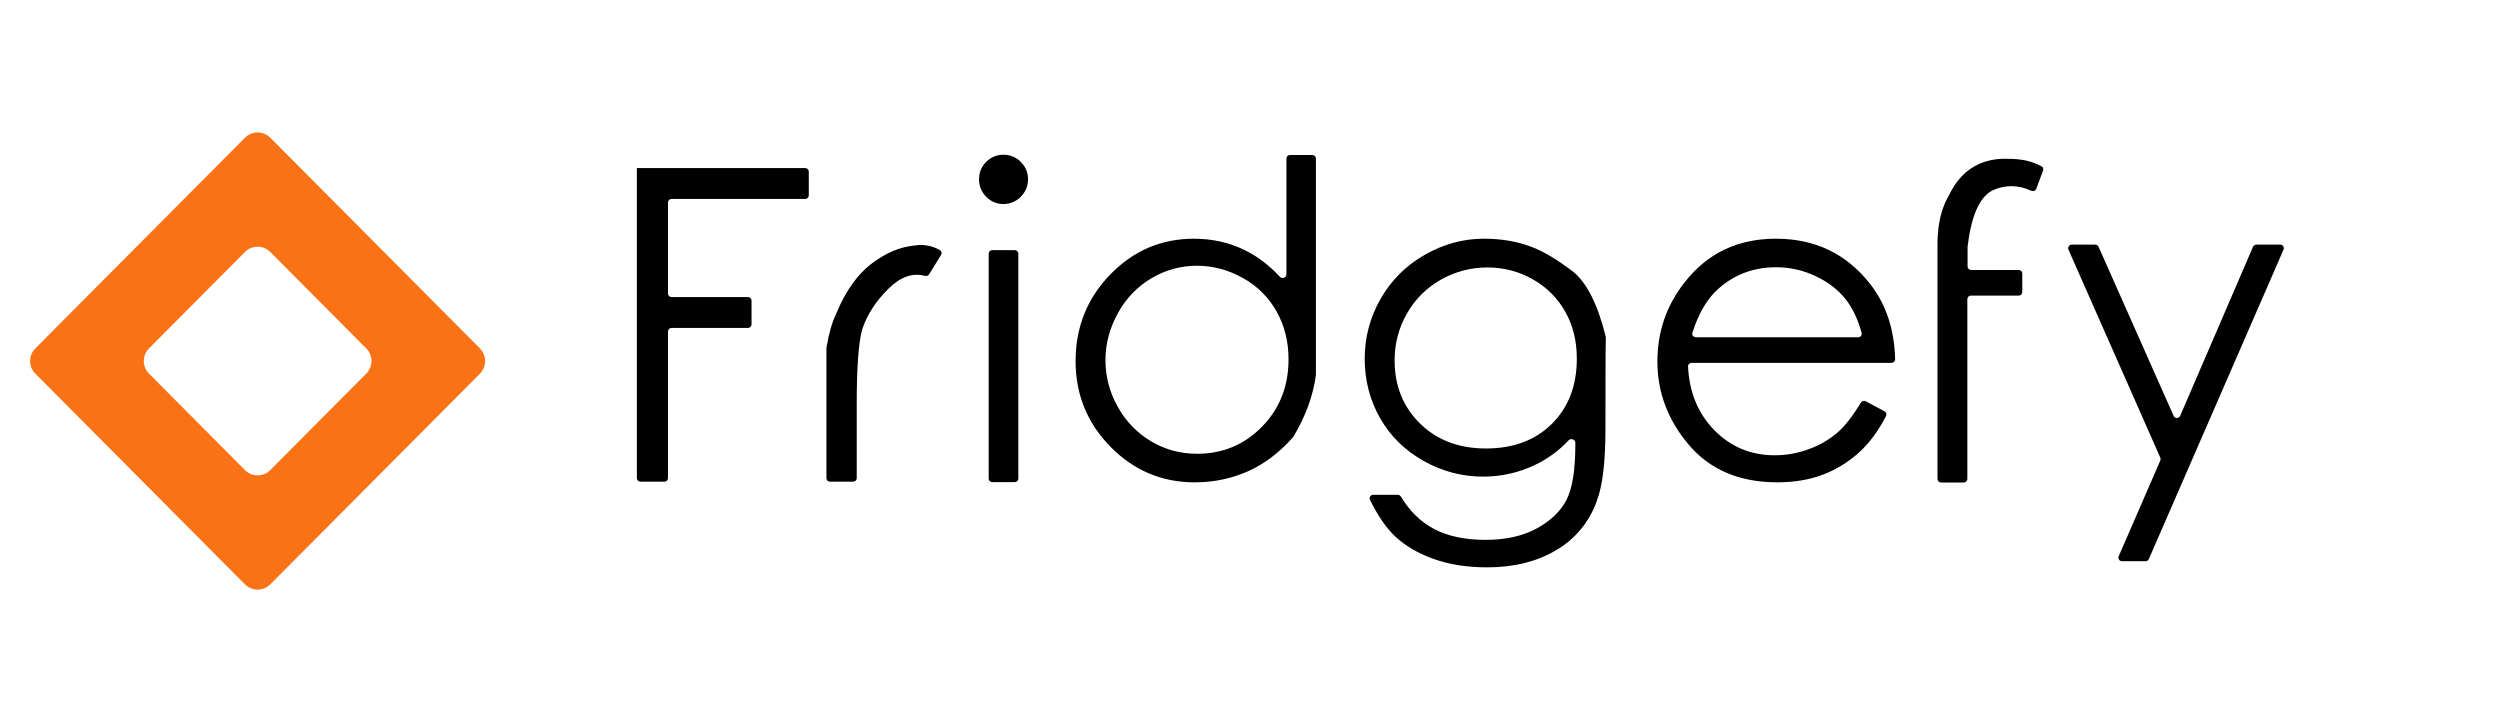
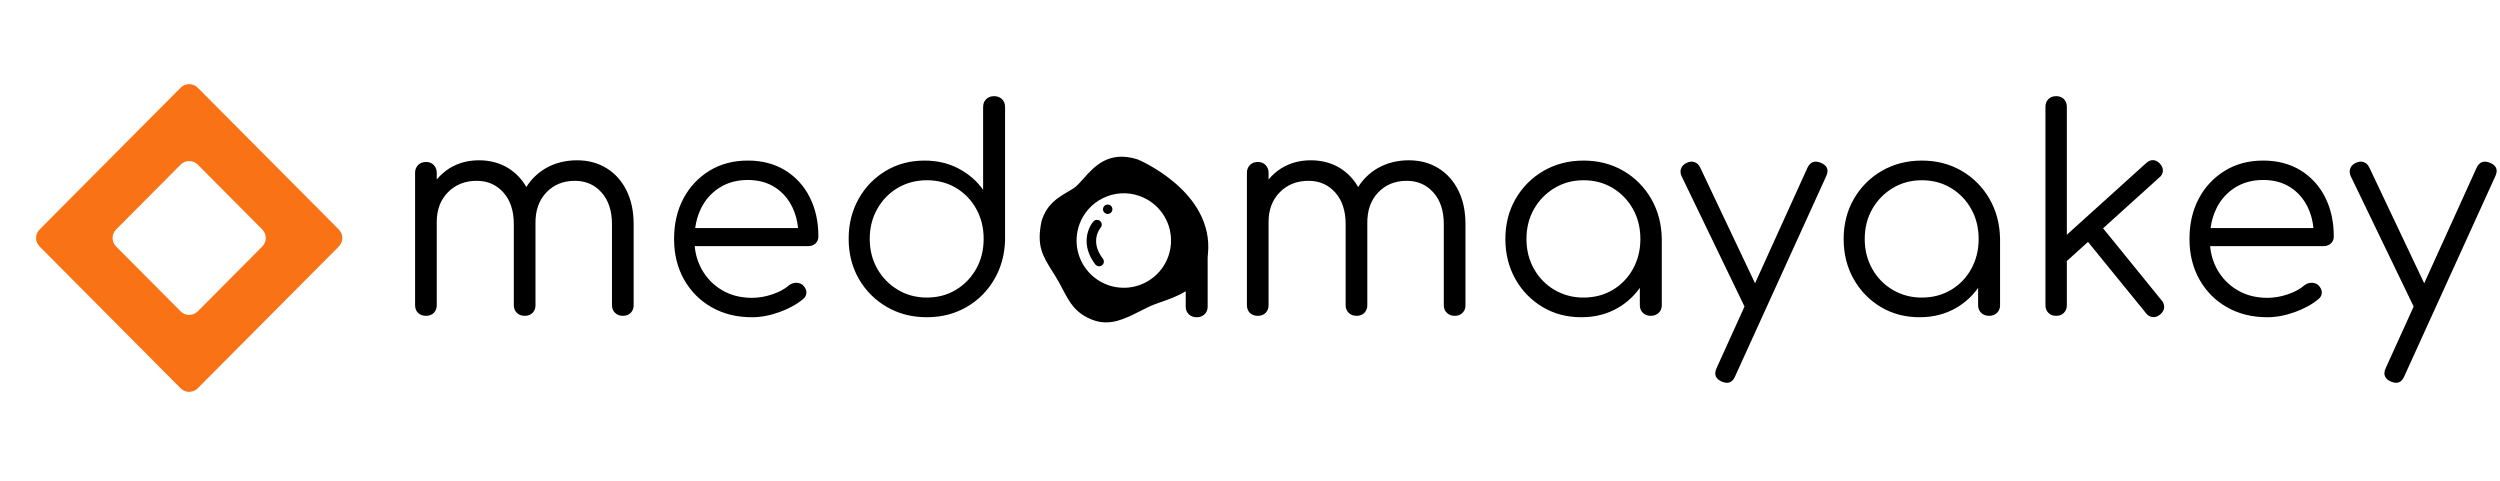
- <svg xmlns="http://www.w3.org/2000/svg" width="140" height="40" fill="none">
-   <path d="M49.037 14.599c-.927.631-1.665 1.627-2.216 2.985-.233.486-.414 1.116-.539 1.89a.198.198 0 0 0-.002.032v7.269c0 .11.09.2.2.2h1.297a.2.2 0 0 0 .2-.2V22.58c0-2.021.103-3.4.306-4.133.275-.83.772-1.595 1.49-2.298.668-.653 1.341-.886 2.019-.701a.215.215 0 0 0 .241-.09l.667-1.083a.194.194 0 0 0-.072-.274 2.203 2.203 0 0 0-1.128-.283c-.847.067-1.536.248-2.463.88ZM112.164 8.89c-1.383.048-2.388.727-3.017 2.037-.408.68-.624 1.548-.648 2.606V26.82c0 .11.09.2.2.2h1.273a.2.2 0 0 0 .2-.2V16.753a.2.2 0 0 1 .2-.2h2.676a.2.2 0 0 0 .2-.2V15.32a.2.2 0 0 0-.2-.2h-2.664a.2.2 0 0 1-.2-.2v-1.103c.205-1.713.66-2.76 1.366-3.139.72-.339 1.451-.338 2.197.003a.21.21 0 0 0 .287-.115c.146-.405.272-.74.376-1.009a.193.193 0 0 0-.084-.242c-.774-.42-1.475-.424-2.162-.424ZM126.352 13.7a.2.2 0 0 0-.183.12l-4.079 9.466a.2.2 0 0 1-.367.002l-4.204-9.47a.2.2 0 0 0-.183-.119h-1.319a.2.2 0 0 0-.183.281l5.143 11.647a.2.2 0 0 1 .001.16l-2.33 5.361a.2.2 0 0 0 .183.28h1.321a.2.2 0 0 0 .183-.12l7.543-17.329a.2.2 0 0 0-.183-.28h-1.343ZM88.112 15.227c-.912-.695-1.7-1.165-2.368-1.41-.793-.3-1.677-.45-2.651-.45-1.155 0-2.259.302-3.312.906a6.534 6.534 0 0 0-2.468 2.463 6.654 6.654 0 0 0-.889 3.358c0 1.2.285 2.303.854 3.31.569 1.006 1.378 1.806 2.427 2.398a6.71 6.71 0 0 0 3.352.889 6.66 6.66 0 0 0 2.87-.64 6.198 6.198 0 0 0 1.914-1.392c.13-.14.378-.052.378.139v.08c0 1.437-.165 2.476-.495 3.116-.33.64-.886 1.172-1.668 1.598-.78.427-1.737.64-2.868.64-1.155 0-2.12-.206-2.893-.616-.743-.395-1.358-.997-1.845-1.807a.204.204 0 0 0-.174-.1H76.9a.196.196 0 0 0-.179.282c.428.88.895 1.56 1.4 2.04.558.528 1.276.951 2.157 1.267.879.316 1.877.474 2.992.474 1.509 0 2.803-.322 3.883-.966a5.157 5.157 0 0 0 2.269-2.754c.322-.844.483-2.179.483-4.003 0-3.093.007-4.804.022-5.133 0-.02-.001-.04-.006-.06-.44-1.784-1.043-2.994-1.809-3.63Zm-1.2 8.502c-.927.925-2.161 1.386-3.7 1.386-1.51 0-2.739-.466-3.689-1.397-.95-.931-1.425-2.112-1.425-3.541 0-.94.23-1.812.69-2.617a4.98 4.98 0 0 1 1.897-1.895 5.214 5.214 0 0 1 2.621-.687c.911 0 1.758.223 2.54.669a4.707 4.707 0 0 1 1.814 1.818c.43.765.642 1.638.642 2.617 0 1.508-.464 2.723-1.39 3.647ZM104.717 15.89c-1.321-1.682-3.076-2.523-5.267-2.523-2.145 0-3.854.821-5.126 2.464-1.006 1.287-1.51 2.755-1.51 4.405 0 1.745.594 3.31 1.78 4.696 1.187 1.385 2.832 2.078 4.938 2.078.951 0 1.803-.144 2.556-.432a6.355 6.355 0 0 0 2.039-1.26c.566-.518 1.063-1.19 1.492-2.02a.197.197 0 0 0-.083-.263l-1.052-.565a.203.203 0 0 0-.268.073c-.472.769-.913 1.33-1.32 1.684a5.146 5.146 0 0 1-1.586.919c-.62.232-1.261.35-1.92.35-1.36 0-2.503-.484-3.43-1.452-.884-.924-1.362-2.096-1.43-3.52a.196.196 0 0 1 .197-.204h11.202c.111 0 .2-.09.198-.201-.041-1.68-.512-3.09-1.41-4.23Zm-.466 2.75a.196.196 0 0 1-.191.246h-9.096a.196.196 0 0 1-.188-.253c.335-1.067.808-1.878 1.42-2.435.912-.821 2-1.232 3.264-1.232.77 0 1.505.164 2.204.492.699.328 1.262.758 1.685 1.29.384.483.686 1.114.902 1.891ZM56.828 14.006h-1.262a.2.2 0 0 0-.2.2v12.592c0 .11.09.2.2.2h1.261a.2.2 0 0 0 .2-.2V14.206a.2.2 0 0 0-.2-.2ZM35.665 9.412v17.362c0 .11.09.2.2.2h1.343a.2.2 0 0 0 .2-.2v-8.21c0-.11.09-.2.2-.2h4.278a.2.2 0 0 0 .2-.2v-1.328a.2.2 0 0 0-.2-.2h-4.278a.2.2 0 0 1-.2-.2V11.34c0-.11.09-.2.2-.2h7.484a.2.2 0 0 0 .2-.2V9.61a.2.2 0 0 0-.2-.2h-9.427ZM72.04 15.362c0 .188-.24.276-.368.138-.602-.65-1.261-1.15-1.976-1.499-.864-.422-1.81-.633-2.84-.633-1.822 0-3.382.667-4.678 2.001-1.297 1.334-1.945 2.953-1.945 4.856 0 1.87.653 3.469 1.957 4.796 1.304 1.326 2.875 1.99 4.713 1.99 1.052 0 2.04-.204 2.964-.61.923-.406 1.773-1.048 2.551-1.924.707-1.185 1.131-2.35 1.273-3.494V8.877c0-.11-.09-.198-.2-.198h-1.25a.2.2 0 0 0-.2.2v6.483Zm-1.367 8.533c-.99 1.01-2.2 1.516-3.629 1.516-.935 0-1.793-.23-2.575-.693a5.099 5.099 0 0 1-1.867-1.924 5.254 5.254 0 0 1-.696-2.63c0-.916.234-1.794.702-2.635a5.055 5.055 0 0 1 1.885-1.954 4.925 4.925 0 0 1 2.527-.693c.913 0 1.776.231 2.593.693a4.814 4.814 0 0 1 1.885 1.883c.44.794.66 1.68.66 2.659 0 1.509-.495 2.768-1.485 3.778ZM56.191 8.665c-.377 0-.699.135-.966.403-.267.269-.4.592-.4.972 0 .379.133.704.4.976.268.273.59.41.966.41.377 0 .703-.137.973-.41.27-.272.406-.598.406-.976 0-.38-.135-.703-.406-.972a1.335 1.335 0 0 0-.973-.403Z" fill="#000" />
-   <path d="M15.136 7.712a1 1 0 0 0-1.418 0L1.977 19.513a1 1 0 0 0 0 1.41l11.741 11.801a1 1 0 0 0 1.418 0l11.742-11.8a1 1 0 0 0 0-1.41L15.136 7.711Zm0 18.613a1 1 0 0 1-1.418 0l-5.374-5.402a1 1 0 0 1 0-1.41l5.374-5.402a1 1 0 0 1 1.418 0l5.374 5.402a1 1 0 0 1 0 1.41l-5.374 5.402Z" fill="#F97316" />
+ <svg xmlns="http://www.w3.org/2000/svg" width="208" height="40" viewBox="0 0 208 40" fill="none">
+   <path d="M16.45 7.295C16.263 7.107 16.009 7.001 15.744 7C15.479 6.999 15.224 7.104 15.036 7.291L15.032 7.295L3.291 19.096C3.105 19.283 3 19.537 3 19.801C3 20.065 3.105 20.318 3.291 20.506L15.032 32.308C15.219 32.496 15.473 32.602 15.738 32.602C16.003 32.603 16.258 32.498 16.446 32.311L16.45 32.308L28.192 20.507C28.378 20.32 28.483 20.066 28.483 19.802C28.483 19.538 28.378 19.285 28.192 19.098L16.45 7.295ZM16.45 25.908C16.357 26.001 16.247 26.075 16.126 26.126C16.005 26.176 15.875 26.203 15.743 26.203C15.612 26.203 15.482 26.177 15.361 26.127C15.239 26.077 15.129 26.004 15.036 25.911L15.032 25.908L9.658 20.506C9.472 20.318 9.367 20.065 9.367 19.801C9.367 19.537 9.472 19.283 9.658 19.096L15.032 13.694C15.124 13.601 15.234 13.527 15.356 13.476C15.477 13.425 15.607 13.399 15.738 13.399C15.87 13.399 16 13.424 16.121 13.475C16.242 13.524 16.353 13.598 16.446 13.691L16.45 13.694L21.824 19.096C22.01 19.283 22.115 19.537 22.115 19.801C22.115 20.065 22.01 20.318 21.824 20.506L16.45 25.908Z" fill="#F97316" />
+   <path fill-rule="evenodd" clip-rule="evenodd" d="M99.212 26.337C99.325 26.379 99.444 26.398 99.564 26.394C99.684 26.398 99.804 26.379 99.916 26.337C100.029 26.295 100.132 26.231 100.22 26.149C100.392 25.984 100.477 25.77 100.477 25.505V21.416C100.487 21.329 100.495 21.241 100.5 21.149C101.029 15.911 94.67 13.269 94.67 13.269C92.257 12.489 91.051 13.844 90.144 14.862C89.84 15.204 89.569 15.508 89.298 15.681C89.141 15.779 88.985 15.872 88.832 15.963C87.929 16.501 87.109 16.989 86.659 18.382C86.224 20.479 86.724 21.266 87.675 22.764L87.767 22.909C88.019 23.308 88.221 23.693 88.412 24.058C88.984 25.152 89.461 26.066 90.926 26.621C92.352 27.16 93.616 26.516 94.827 25.9C95.274 25.672 95.713 25.448 96.15 25.289C96.287 25.239 96.43 25.189 96.578 25.137C97.236 24.907 97.985 24.644 98.652 24.232V25.505C98.647 25.624 98.668 25.743 98.712 25.854C98.756 25.965 98.823 26.066 98.909 26.149C98.997 26.231 99.1 26.295 99.212 26.337ZM50.461 13.991C51.171 14.427 51.725 15.044 52.123 15.84C52.52 16.635 52.719 17.571 52.719 18.648V25.388C52.724 25.506 52.705 25.625 52.663 25.735C52.621 25.846 52.556 25.947 52.474 26.032C52.31 26.196 52.096 26.277 51.83 26.277C51.565 26.277 51.346 26.196 51.174 26.032C51.002 25.867 50.916 25.653 50.916 25.388V18.648C50.916 17.54 50.627 16.662 50.05 16.015C49.474 15.368 48.733 15.044 47.828 15.044C46.861 15.044 46.07 15.368 45.453 16.015C44.836 16.662 44.536 17.525 44.552 18.601H44.55L44.552 18.648V25.388C44.557 25.506 44.538 25.625 44.496 25.735C44.453 25.846 44.389 25.947 44.306 26.032C44.141 26.196 43.927 26.277 43.662 26.277C43.396 26.277 43.177 26.196 43.006 26.032C42.834 25.867 42.749 25.653 42.749 25.388V18.648C42.749 17.54 42.46 16.662 41.883 16.015C41.306 15.368 40.564 15.044 39.66 15.044C38.693 15.044 37.897 15.36 37.273 15.992C36.649 16.624 36.337 17.447 36.337 18.461V25.388C36.342 25.506 36.322 25.625 36.28 25.735C36.238 25.846 36.174 25.947 36.091 26.032C35.927 26.196 35.713 26.277 35.448 26.277C35.167 26.277 34.946 26.196 34.781 26.032C34.617 25.867 34.535 25.653 34.535 25.388V14.389C34.531 14.269 34.55 14.149 34.592 14.037C34.634 13.924 34.698 13.821 34.781 13.733C34.944 13.562 35.167 13.476 35.448 13.476C35.567 13.472 35.686 13.492 35.797 13.536C35.908 13.581 36.008 13.648 36.091 13.733C36.173 13.821 36.237 13.924 36.279 14.037C36.322 14.149 36.341 14.269 36.337 14.389V14.933C36.644 14.564 37.007 14.246 37.413 13.991C38.131 13.555 38.943 13.336 39.847 13.336C40.768 13.336 41.584 13.555 42.293 13.991C42.916 14.381 43.431 14.921 43.791 15.561C44.195 14.912 44.754 14.372 45.417 13.991C46.182 13.555 47.048 13.336 48.016 13.336C48.935 13.336 49.751 13.555 50.461 13.991ZM65.317 14.166C66.196 14.703 66.906 15.478 67.364 16.401C67.848 17.354 68.09 18.437 68.09 19.655C68.095 19.766 68.077 19.876 68.037 19.979C67.996 20.082 67.935 20.176 67.856 20.253C67.69 20.405 67.471 20.485 67.246 20.476H57.801C57.859 21.157 58.059 21.819 58.39 22.418C58.802 23.149 59.368 23.727 60.085 24.148C60.802 24.57 61.63 24.78 62.566 24.78C63.127 24.78 63.693 24.682 64.262 24.488C64.831 24.293 65.289 24.047 65.631 23.75C65.796 23.613 66.002 23.535 66.216 23.528C66.419 23.516 66.619 23.578 66.778 23.704C66.981 23.892 67.086 24.093 67.094 24.312C67.098 24.421 67.075 24.528 67.029 24.626C66.982 24.724 66.913 24.809 66.826 24.874C66.31 25.311 65.656 25.674 64.859 25.962C64.064 26.251 63.299 26.395 62.566 26.395C61.302 26.395 60.182 26.118 59.208 25.564C58.233 25.011 57.469 24.241 56.914 23.258C56.361 22.275 56.083 21.153 56.083 19.889C56.083 18.609 56.346 17.481 56.867 16.507C57.368 15.557 58.116 14.76 59.033 14.201C59.953 13.64 61.015 13.359 62.216 13.359C63.4 13.359 64.434 13.628 65.317 14.166ZM62.216 14.974C61.327 14.974 60.546 15.184 59.876 15.606C59.204 16.029 58.665 16.633 58.321 17.349C58.073 17.862 57.911 18.411 57.84 18.976H66.398C66.337 18.358 66.186 17.787 65.937 17.267C65.594 16.55 65.106 15.988 64.474 15.582C63.842 15.177 63.09 14.974 62.216 14.974ZM73.79 25.541C74.773 26.11 75.88 26.394 77.114 26.394C78.331 26.394 79.427 26.113 80.404 25.554C81.367 25.004 82.166 24.208 82.721 23.248C83.291 22.273 83.591 21.177 83.622 19.96V8.914C83.622 8.633 83.535 8.411 83.364 8.247C83.191 8.083 82.974 8.001 82.708 8.001C82.442 8.001 82.224 8.083 82.053 8.247C81.881 8.411 81.795 8.633 81.795 8.914V15.794C81.28 15.062 80.602 14.472 79.759 14.027C78.917 13.582 77.972 13.36 76.928 13.36C75.725 13.36 74.649 13.646 73.698 14.214C72.752 14.777 71.973 15.581 71.439 16.543C70.885 17.526 70.608 18.634 70.608 19.866C70.608 21.114 70.892 22.23 71.462 23.212C72.017 24.182 72.821 24.986 73.79 25.541ZM79.535 24.112C78.826 24.542 78.017 24.757 77.114 24.757C76.224 24.757 75.419 24.542 74.702 24.112C73.985 23.683 73.415 23.102 72.994 22.369C72.574 21.635 72.362 20.801 72.362 19.865C72.362 18.944 72.574 18.114 72.994 17.372C73.415 16.632 73.984 16.05 74.702 15.629C75.421 15.208 76.223 14.997 77.114 14.997C78.017 14.997 78.826 15.208 79.535 15.629C80.242 16.049 80.824 16.651 81.219 17.372C81.633 18.114 81.84 18.944 81.84 19.865C81.84 20.801 81.633 21.635 81.219 22.369C80.806 23.102 80.245 23.683 79.535 24.112ZM119.669 13.991C120.379 14.427 120.933 15.044 121.331 15.84C121.728 16.635 121.927 17.571 121.927 18.648V25.388C121.932 25.506 121.913 25.625 121.871 25.735C121.828 25.846 121.764 25.947 121.682 26.032C121.518 26.196 121.304 26.277 121.038 26.277C120.772 26.277 120.554 26.196 120.382 26.032C120.21 25.867 120.124 25.653 120.124 25.388V18.648C120.124 17.54 119.835 16.662 119.258 16.015C118.681 15.368 117.941 15.044 117.036 15.044C116.069 15.044 115.278 15.368 114.661 16.015C114.044 16.662 113.744 17.525 113.76 18.601H113.758L113.76 18.648V25.388C113.765 25.506 113.746 25.625 113.703 25.735C113.661 25.846 113.597 25.947 113.514 26.032C113.349 26.196 113.135 26.277 112.87 26.277C112.604 26.277 112.385 26.196 112.214 26.032C112.042 25.867 111.957 25.653 111.957 25.388V18.648C111.957 17.54 111.668 16.662 111.091 16.015C110.514 15.368 109.772 15.044 108.868 15.044C107.901 15.044 107.104 15.36 106.481 15.992C105.857 16.624 105.545 17.447 105.545 18.461V25.388C105.55 25.506 105.53 25.625 105.488 25.735C105.446 25.846 105.382 25.947 105.299 26.032C105.135 26.196 104.921 26.277 104.655 26.277C104.375 26.277 104.153 26.196 103.988 26.032C103.825 25.867 103.743 25.653 103.743 25.388V14.389C103.738 14.269 103.758 14.149 103.8 14.037C103.842 13.924 103.906 13.821 103.988 13.733C104.152 13.562 104.375 13.476 104.655 13.476C104.775 13.472 104.894 13.492 105.005 13.536C105.115 13.581 105.216 13.648 105.299 13.733C105.381 13.821 105.445 13.924 105.487 14.037C105.53 14.149 105.549 14.269 105.545 14.389V14.933C105.852 14.564 106.215 14.246 106.621 13.991C107.338 13.555 108.151 13.336 109.055 13.336C109.976 13.336 110.791 13.555 111.501 13.991C112.124 14.38 112.639 14.92 112.999 15.561C113.404 14.912 113.962 14.373 114.625 13.991C115.39 13.555 116.256 13.336 117.223 13.336C118.143 13.336 118.959 13.555 119.669 13.991ZM135.064 14.214C136.028 14.773 136.827 15.576 137.38 16.543C137.949 17.525 138.242 18.641 138.261 19.889V25.388C138.265 25.507 138.245 25.626 138.2 25.737C138.156 25.848 138.089 25.949 138.003 26.032C137.83 26.196 137.612 26.277 137.347 26.277C137.081 26.277 136.862 26.196 136.692 26.032C136.52 25.867 136.434 25.653 136.434 25.388V23.951C135.955 24.627 135.337 25.193 134.621 25.61C133.723 26.132 132.705 26.394 131.567 26.394C130.364 26.394 129.288 26.11 128.337 25.541C127.391 24.978 126.612 24.175 126.078 23.212C125.524 22.23 125.247 21.122 125.247 19.889C125.247 18.641 125.531 17.526 126.101 16.543C126.656 15.573 127.46 14.77 128.43 14.214C129.412 13.646 130.519 13.36 131.753 13.36C132.985 13.36 134.088 13.646 135.064 14.214ZM131.753 24.757C132.656 24.757 133.464 24.545 134.174 24.124C134.882 23.705 135.464 23.103 135.858 22.381C136.272 21.64 136.479 20.809 136.479 19.889C136.479 18.953 136.273 18.118 135.858 17.384C135.459 16.665 134.878 16.064 134.174 15.641C133.464 15.213 132.656 14.997 131.753 14.997C130.862 14.997 130.058 15.211 129.341 15.641C128.624 16.07 128.054 16.652 127.633 17.384C127.213 18.118 127.001 18.953 127.001 19.889C127.001 20.809 127.213 21.64 127.633 22.381C128.036 23.104 128.626 23.706 129.341 24.124C130.073 24.549 130.906 24.768 131.753 24.757ZM150.375 13.969C150.608 13.469 150.983 13.329 151.498 13.547C152.028 13.765 152.177 14.133 151.943 14.649L144.36 31.311C144.205 31.67 143.979 31.848 143.682 31.848C143.558 31.848 143.417 31.819 143.262 31.754C142.73 31.521 142.583 31.146 142.817 30.632L145.146 25.499C145.144 25.496 145.142 25.494 145.14 25.492C145.137 25.489 145.135 25.486 145.133 25.483L139.914 14.671C139.804 14.437 139.79 14.218 139.867 14.015C139.944 13.813 140.101 13.656 140.335 13.547C140.569 13.439 140.789 13.419 140.991 13.489C141.192 13.559 141.349 13.711 141.459 13.945L146.02 23.568L150.375 13.969ZM163.208 14.214C164.172 14.773 164.971 15.576 165.524 16.543C166.093 17.525 166.385 18.641 166.405 19.889V25.388C166.41 25.507 166.389 25.626 166.345 25.737C166.3 25.848 166.233 25.949 166.148 26.032C165.974 26.196 165.757 26.277 165.491 26.277C165.226 26.277 165.007 26.196 164.836 26.032C164.664 25.867 164.579 25.653 164.579 25.388V23.951C164.1 24.627 163.481 25.193 162.765 25.61C161.867 26.132 160.849 26.394 159.711 26.394C158.508 26.394 157.433 26.11 156.481 25.541C155.536 24.978 154.756 24.175 154.222 23.212C153.669 22.23 153.391 21.122 153.391 19.889C153.391 18.641 153.676 17.526 154.245 16.543C154.801 15.573 155.604 14.77 156.574 14.214C157.557 13.646 158.664 13.36 159.897 13.36C161.129 13.36 162.233 13.646 163.208 14.214ZM159.897 24.757C160.8 24.757 161.609 24.545 162.318 24.124C163.027 23.705 163.609 23.103 164.003 22.381C164.416 21.64 164.623 20.809 164.623 19.889C164.623 18.953 164.417 18.118 164.003 17.384C163.604 16.665 163.023 16.064 162.318 15.641C161.609 15.213 160.8 14.997 159.897 14.997C159.007 14.997 158.203 15.211 157.485 15.641C156.768 16.07 156.198 16.652 155.777 17.384C155.357 18.118 155.145 18.953 155.145 19.889C155.145 20.809 155.357 21.64 155.777 22.381C156.18 23.104 156.77 23.706 157.485 24.124C158.217 24.549 159.051 24.768 159.897 24.757ZM174.976 18.994L179.846 24.99C179.919 25.07 179.976 25.165 180.012 25.267C180.048 25.37 180.063 25.479 180.057 25.588C180.041 25.797 179.931 25.99 179.729 26.161C179.525 26.332 179.316 26.407 179.097 26.382C178.985 26.369 178.877 26.332 178.781 26.273C178.684 26.215 178.601 26.137 178.537 26.044L173.722 20.127L171.961 21.718V25.388C171.966 25.506 171.946 25.625 171.904 25.735C171.862 25.846 171.798 25.947 171.715 26.032C171.55 26.196 171.336 26.277 171.07 26.277C170.805 26.277 170.592 26.196 170.427 26.032C170.263 25.867 170.181 25.653 170.181 25.388V8.889C170.176 8.771 170.195 8.653 170.238 8.542C170.28 8.432 170.344 8.331 170.427 8.246C170.592 8.082 170.805 8 171.07 8C171.336 8 171.55 8.082 171.715 8.246C171.879 8.41 171.961 8.624 171.961 8.889V19.532L178.56 13.57C178.747 13.398 178.942 13.316 179.145 13.324C179.346 13.332 179.535 13.429 179.707 13.617C179.879 13.804 179.96 14.003 179.953 14.213C179.947 14.321 179.917 14.425 179.867 14.52C179.816 14.615 179.746 14.698 179.66 14.763L174.976 18.994ZM191.397 14.166C192.277 14.703 192.987 15.478 193.445 16.401C193.928 17.354 194.17 18.437 194.17 19.655C194.176 19.766 194.158 19.876 194.117 19.979C194.077 20.082 194.015 20.176 193.936 20.253C193.771 20.405 193.551 20.485 193.327 20.476H183.883C183.94 21.157 184.14 21.819 184.47 22.418C184.882 23.149 185.448 23.727 186.166 24.148C186.883 24.57 187.71 24.78 188.646 24.78C189.208 24.78 189.773 24.682 190.343 24.488C190.912 24.293 191.369 24.047 191.712 23.75C191.877 23.613 192.083 23.535 192.297 23.528C192.499 23.516 192.699 23.578 192.859 23.704C193.061 23.892 193.166 24.093 193.175 24.312C193.178 24.421 193.156 24.528 193.109 24.626C193.063 24.724 192.993 24.809 192.907 24.874C192.391 25.311 191.737 25.674 190.94 25.962C190.144 26.251 189.38 26.395 188.646 26.395C187.383 26.395 186.263 26.118 185.288 25.564C184.313 25.011 183.549 24.241 182.995 23.258C182.441 22.275 182.164 21.153 182.164 19.889C182.164 18.609 182.426 17.481 182.948 16.507C183.448 15.557 184.197 14.76 185.114 14.201C186.034 13.64 187.096 13.359 188.296 13.359C189.481 13.359 190.515 13.628 191.397 14.166ZM188.296 14.974C187.407 14.974 186.627 15.184 185.956 15.606C185.284 16.029 184.745 16.633 184.401 17.349C184.154 17.862 183.991 18.411 183.92 18.976H192.478C192.418 18.358 192.267 17.787 192.017 17.267C191.675 16.55 191.187 15.988 190.555 15.582C189.923 15.177 189.171 14.974 188.296 14.974ZM206.048 13.969C206.281 13.469 206.657 13.329 207.171 13.547C207.701 13.765 207.85 14.133 207.616 14.649L200.034 31.311C199.878 31.67 199.652 31.848 199.355 31.848C199.231 31.848 199.091 31.819 198.935 31.754C198.404 31.521 198.256 31.146 198.49 30.632L200.819 25.499C200.817 25.496 200.815 25.494 200.813 25.492C200.811 25.489 200.808 25.486 200.806 25.483L195.587 14.671C195.477 14.437 195.463 14.218 195.541 14.015C195.618 13.813 195.775 13.656 196.009 13.547C196.243 13.439 196.463 13.419 196.664 13.489C196.865 13.559 197.022 13.711 197.132 13.945L201.693 23.568L206.048 13.969ZM95.447 16.598C94.999 16.342 94.505 16.177 93.993 16.111C93.481 16.046 92.962 16.083 92.464 16.219C91.966 16.355 91.5 16.588 91.092 16.904C90.685 17.22 90.343 17.613 90.088 18.062C89.702 18.737 89.525 19.511 89.579 20.287C89.633 21.062 89.917 21.804 90.393 22.419C90.869 23.034 91.517 23.493 92.254 23.74C92.992 23.986 93.785 24.009 94.535 23.804C95.286 23.599 95.958 23.176 96.468 22.589C96.978 22.002 97.302 21.277 97.399 20.505C97.497 19.734 97.363 18.951 97.016 18.255C96.668 17.56 96.122 16.983 95.447 16.598ZM91.688 22.074C91.605 22.137 91.5 22.164 91.396 22.151C91.292 22.137 91.198 22.084 91.133 22.003C89.916 20.428 90.49 18.983 90.964 18.439C90.997 18.397 91.039 18.363 91.085 18.338C91.132 18.313 91.184 18.298 91.237 18.293C91.289 18.289 91.343 18.295 91.393 18.311C91.444 18.327 91.49 18.353 91.53 18.388C91.57 18.423 91.603 18.465 91.626 18.513C91.65 18.56 91.663 18.612 91.666 18.665C91.669 18.718 91.662 18.771 91.644 18.821C91.626 18.871 91.598 18.917 91.562 18.956C91.52 19.006 90.646 20.081 91.757 21.517C91.79 21.558 91.813 21.605 91.827 21.655C91.841 21.706 91.845 21.758 91.838 21.81C91.832 21.861 91.815 21.912 91.79 21.957C91.764 22.002 91.73 22.042 91.688 22.074ZM92.5 17.603C92.449 17.693 92.364 17.759 92.263 17.787C92.163 17.814 92.056 17.8 91.966 17.749C91.876 17.697 91.81 17.612 91.783 17.512C91.755 17.412 91.769 17.305 91.821 17.215C91.873 17.125 91.958 17.059 92.058 17.032C92.158 17.004 92.265 17.017 92.355 17.068C92.543 17.177 92.607 17.417 92.5 17.603Z" fill="black" />
</svg>
